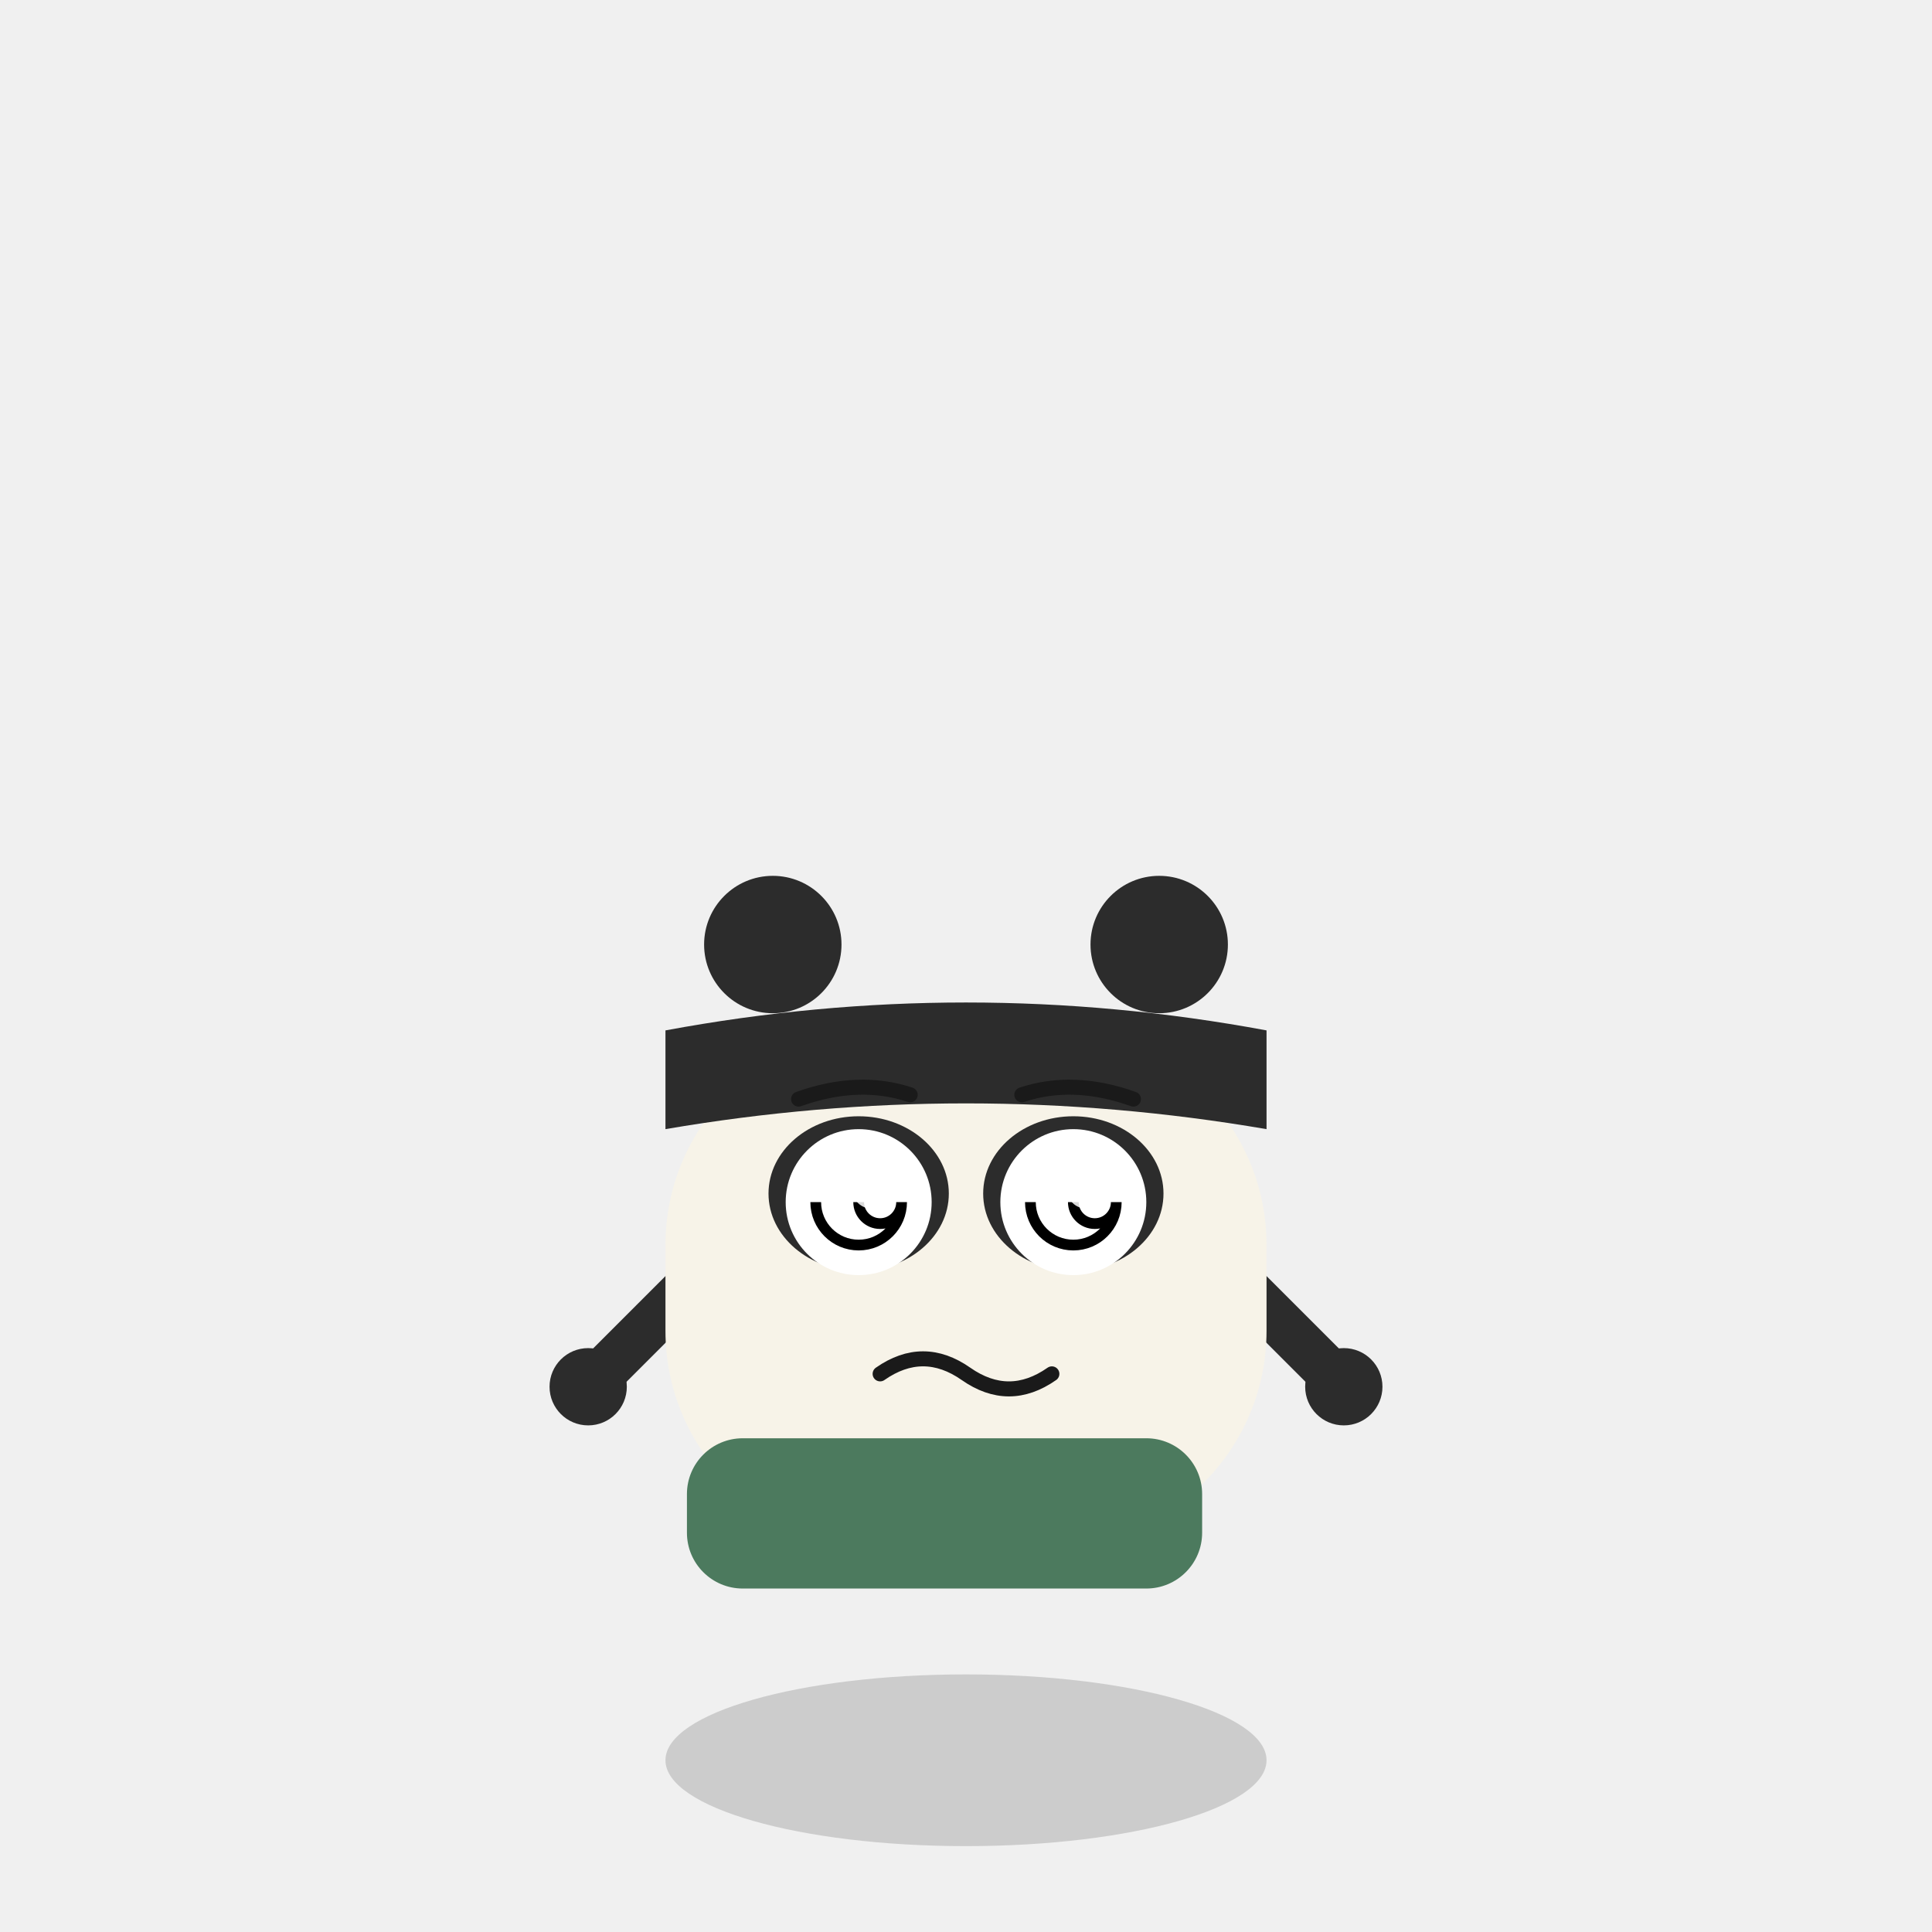
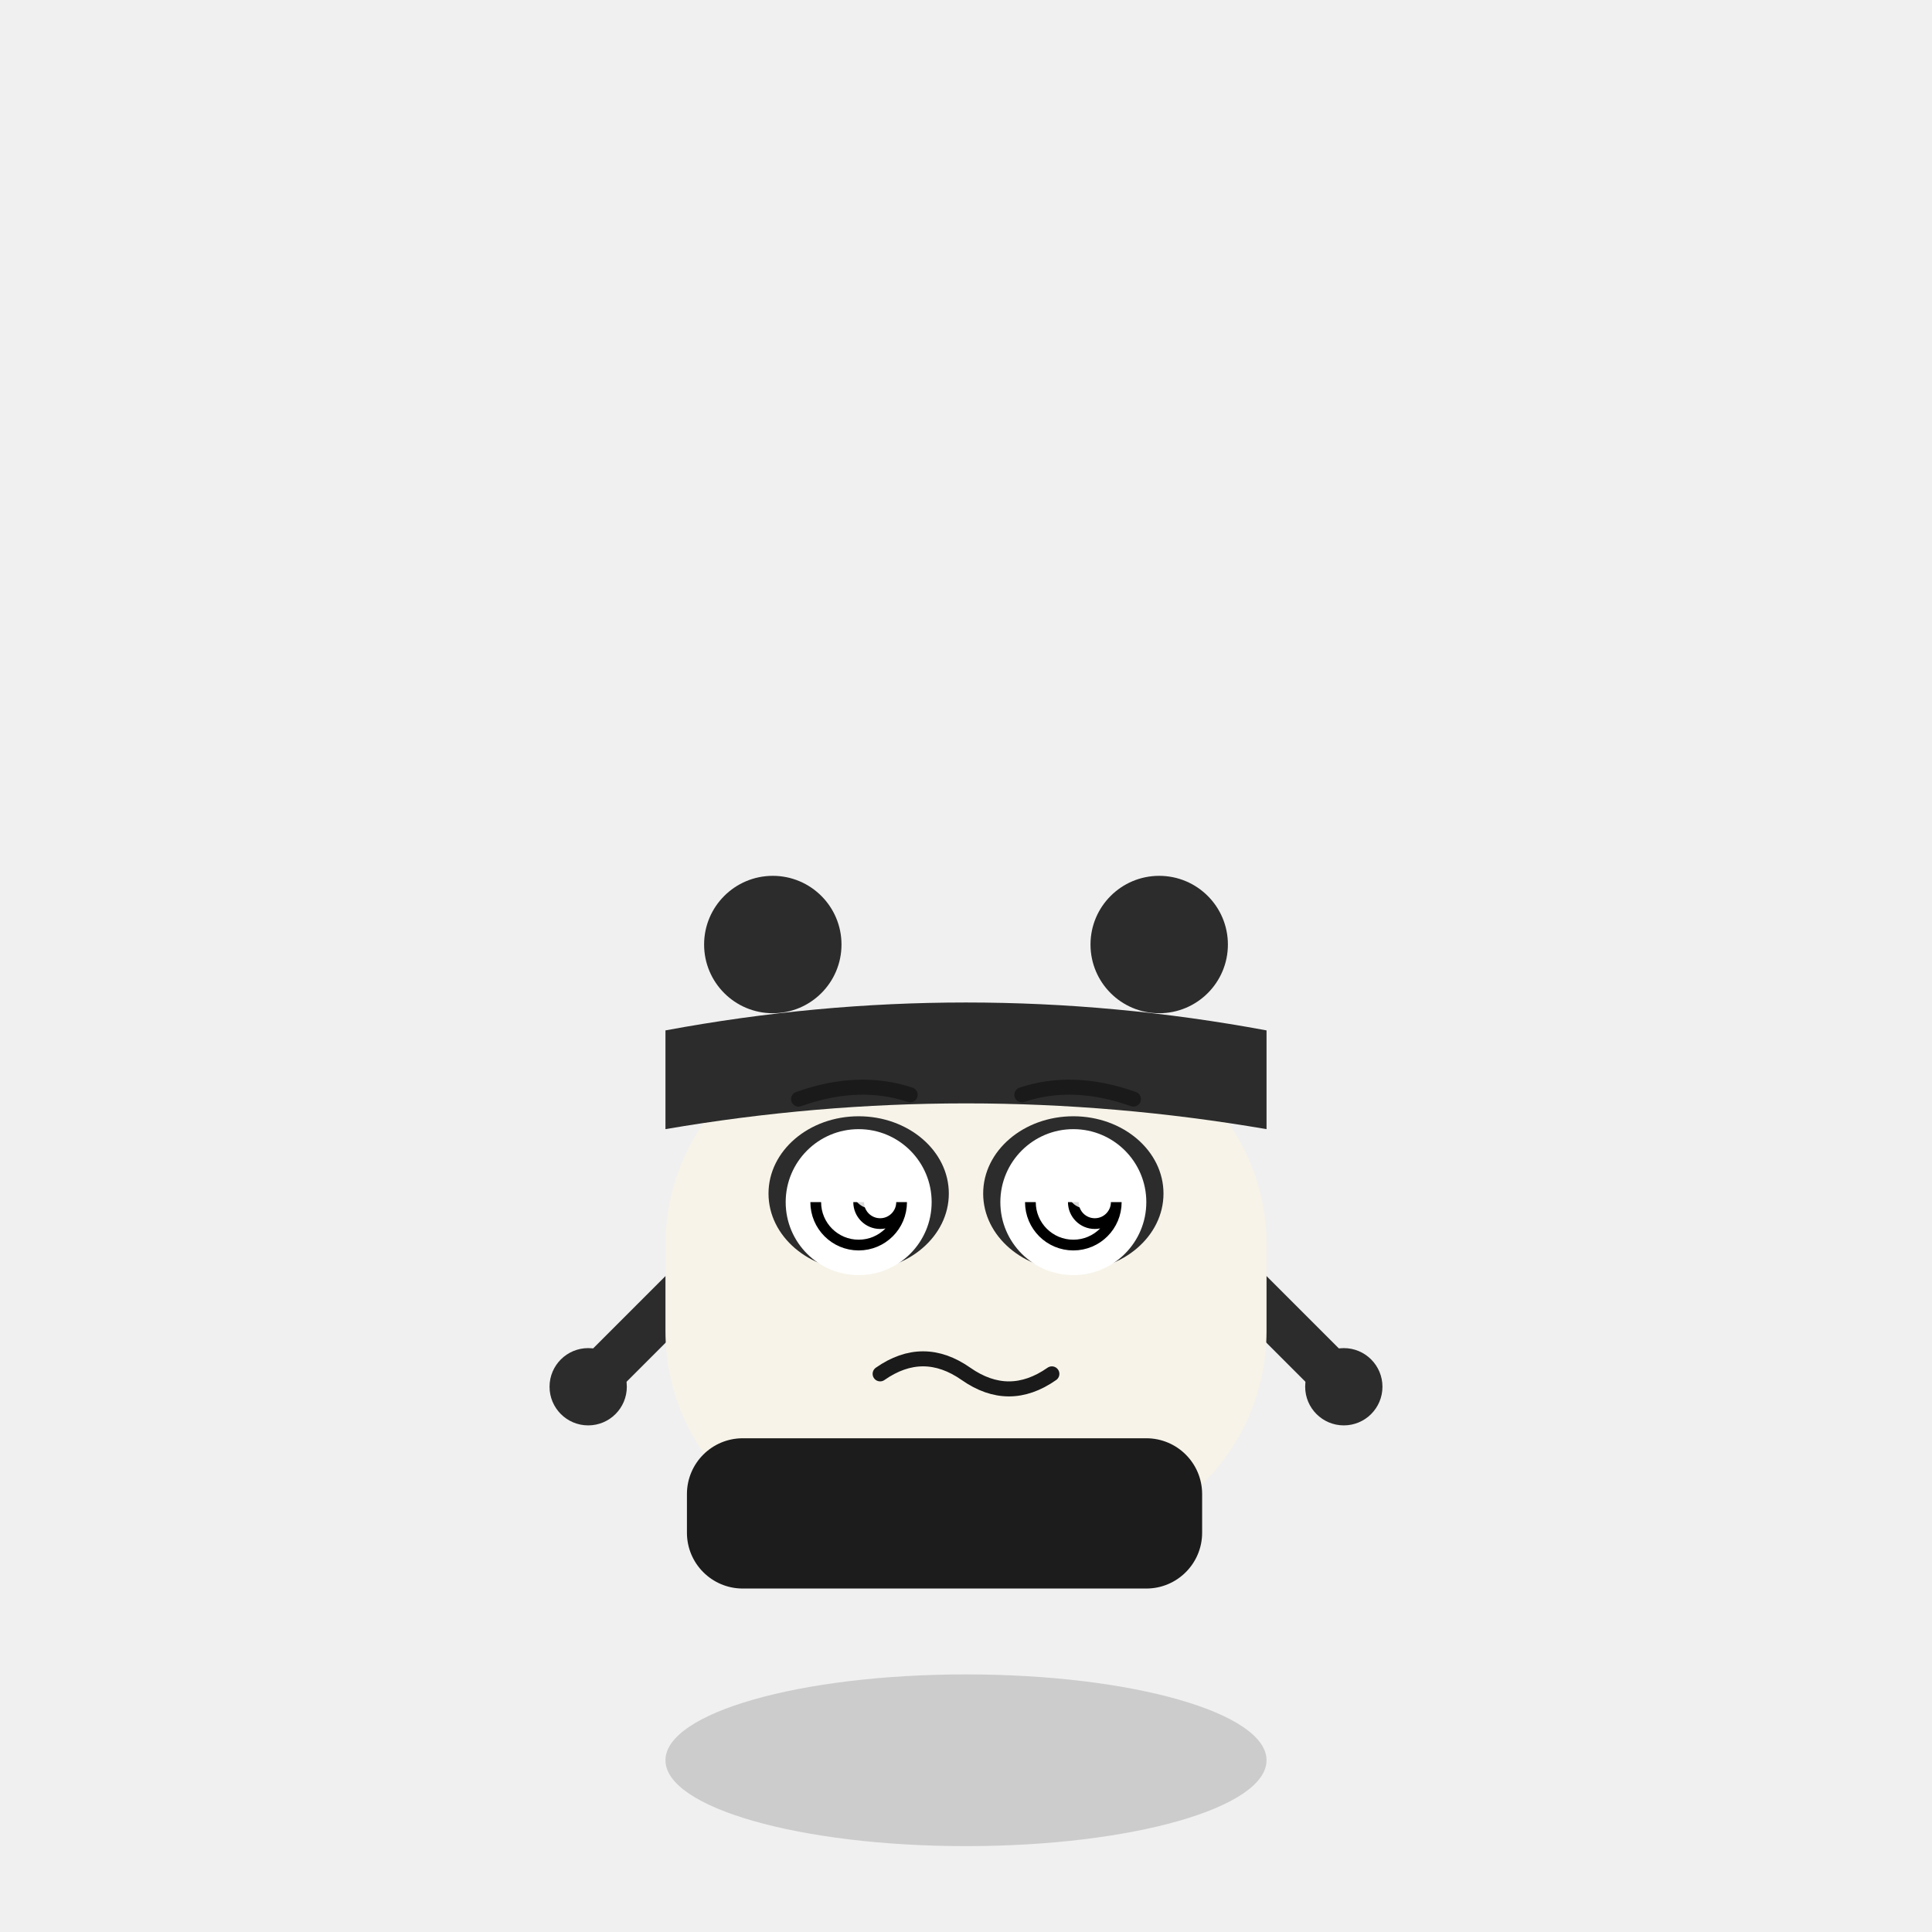
<svg xmlns="http://www.w3.org/2000/svg" viewBox="-15 -25 45 45">
  <ellipse id="shadow-js" cx="7.5" cy="16" rx="7" ry="2" fill="rgba(0,0,0,0.15)" />
  <g>
    <line x1="1" y1="5" x2="-1" y2="7" stroke="#2C2C2C" stroke-width="1.1" stroke-linecap="round" />
    <circle cx="-1.3" cy="7.3" r="0.9" fill="#2C2C2C" />
    <line x1="14" y1="5" x2="16" y2="7" stroke="#2C2C2C" stroke-width="1.1" stroke-linecap="round" />
    <circle cx="16.3" cy="7.3" r="0.9" fill="#2C2C2C" />
  </g>
  <g id="body-js">
    <rect x="0.5" y="-1" width="14" height="12" rx="5" fill="#F7F3E8" />
    <path d="M 0.5 -1 Q 7.5 -2.3 14.5 -1 L 14.5 1.3 Q 7.5 0.1 0.5 1.3 Z" fill="#2C2C2C" />
    <circle cx="3" cy="-3" r="1.6" fill="#2C2C2C" />
    <circle cx="12" cy="-3" r="1.6" fill="#2C2C2C" />
    <ellipse cx="5" cy="2.8" rx="2.1" ry="1.8" fill="#2C2C2C" />
    <ellipse cx="10" cy="2.8" rx="2.1" ry="1.8" fill="#2C2C2C" />
-     <rect x="1" y="8.5" width="12" height="3.5" rx="1.3" fill="#4C7A5E" />
+     <rect x="1" y="8.5" width="12" height="3.5" rx="1.3" fill="#1C1C1C" />
    <path d="M 5.5 7 Q 6.5 6.3 7.5 7 Q 8.5 7.7 9.5 7" stroke="#1A1A1A" stroke-width="0.35" fill="none" stroke-linecap="round" />
    <path d="M 3.6 0.6 Q 5 0.1 6.2 0.5" stroke="#1A1A1A" stroke-width="0.35" fill="none" stroke-linecap="round" />
    <path d="M 8.8 0.5 Q 10 0.1 11.4 0.6" stroke="#1A1A1A" stroke-width="0.35" fill="none" stroke-linecap="round" />
    <g id="eyes-js">
      <circle cx="5" cy="3" r="1.7" fill="white" />
      <path d="M 5 3 m -1,0 a 1,1 0 1,0 2,0 a 0.5,0.5 0 1,1 -1,0" fill="none" stroke="#000000" stroke-width="0.25" />
      <circle cx="5.3" cy="2.7" r="0.45" fill="white" opacity="0.85" />
      <circle cx="10" cy="3" r="1.7" fill="white" />
      <path d="M 10 3 m -1,0 a 1,1 0 1,0 2,0 a 0.5,0.5 0 1,1 -1,0" fill="none" stroke="#000000" stroke-width="0.25" />
      <circle cx="10.3" cy="2.7" r="0.45" fill="white" opacity="0.85" />
    </g>
  </g>
</svg>
